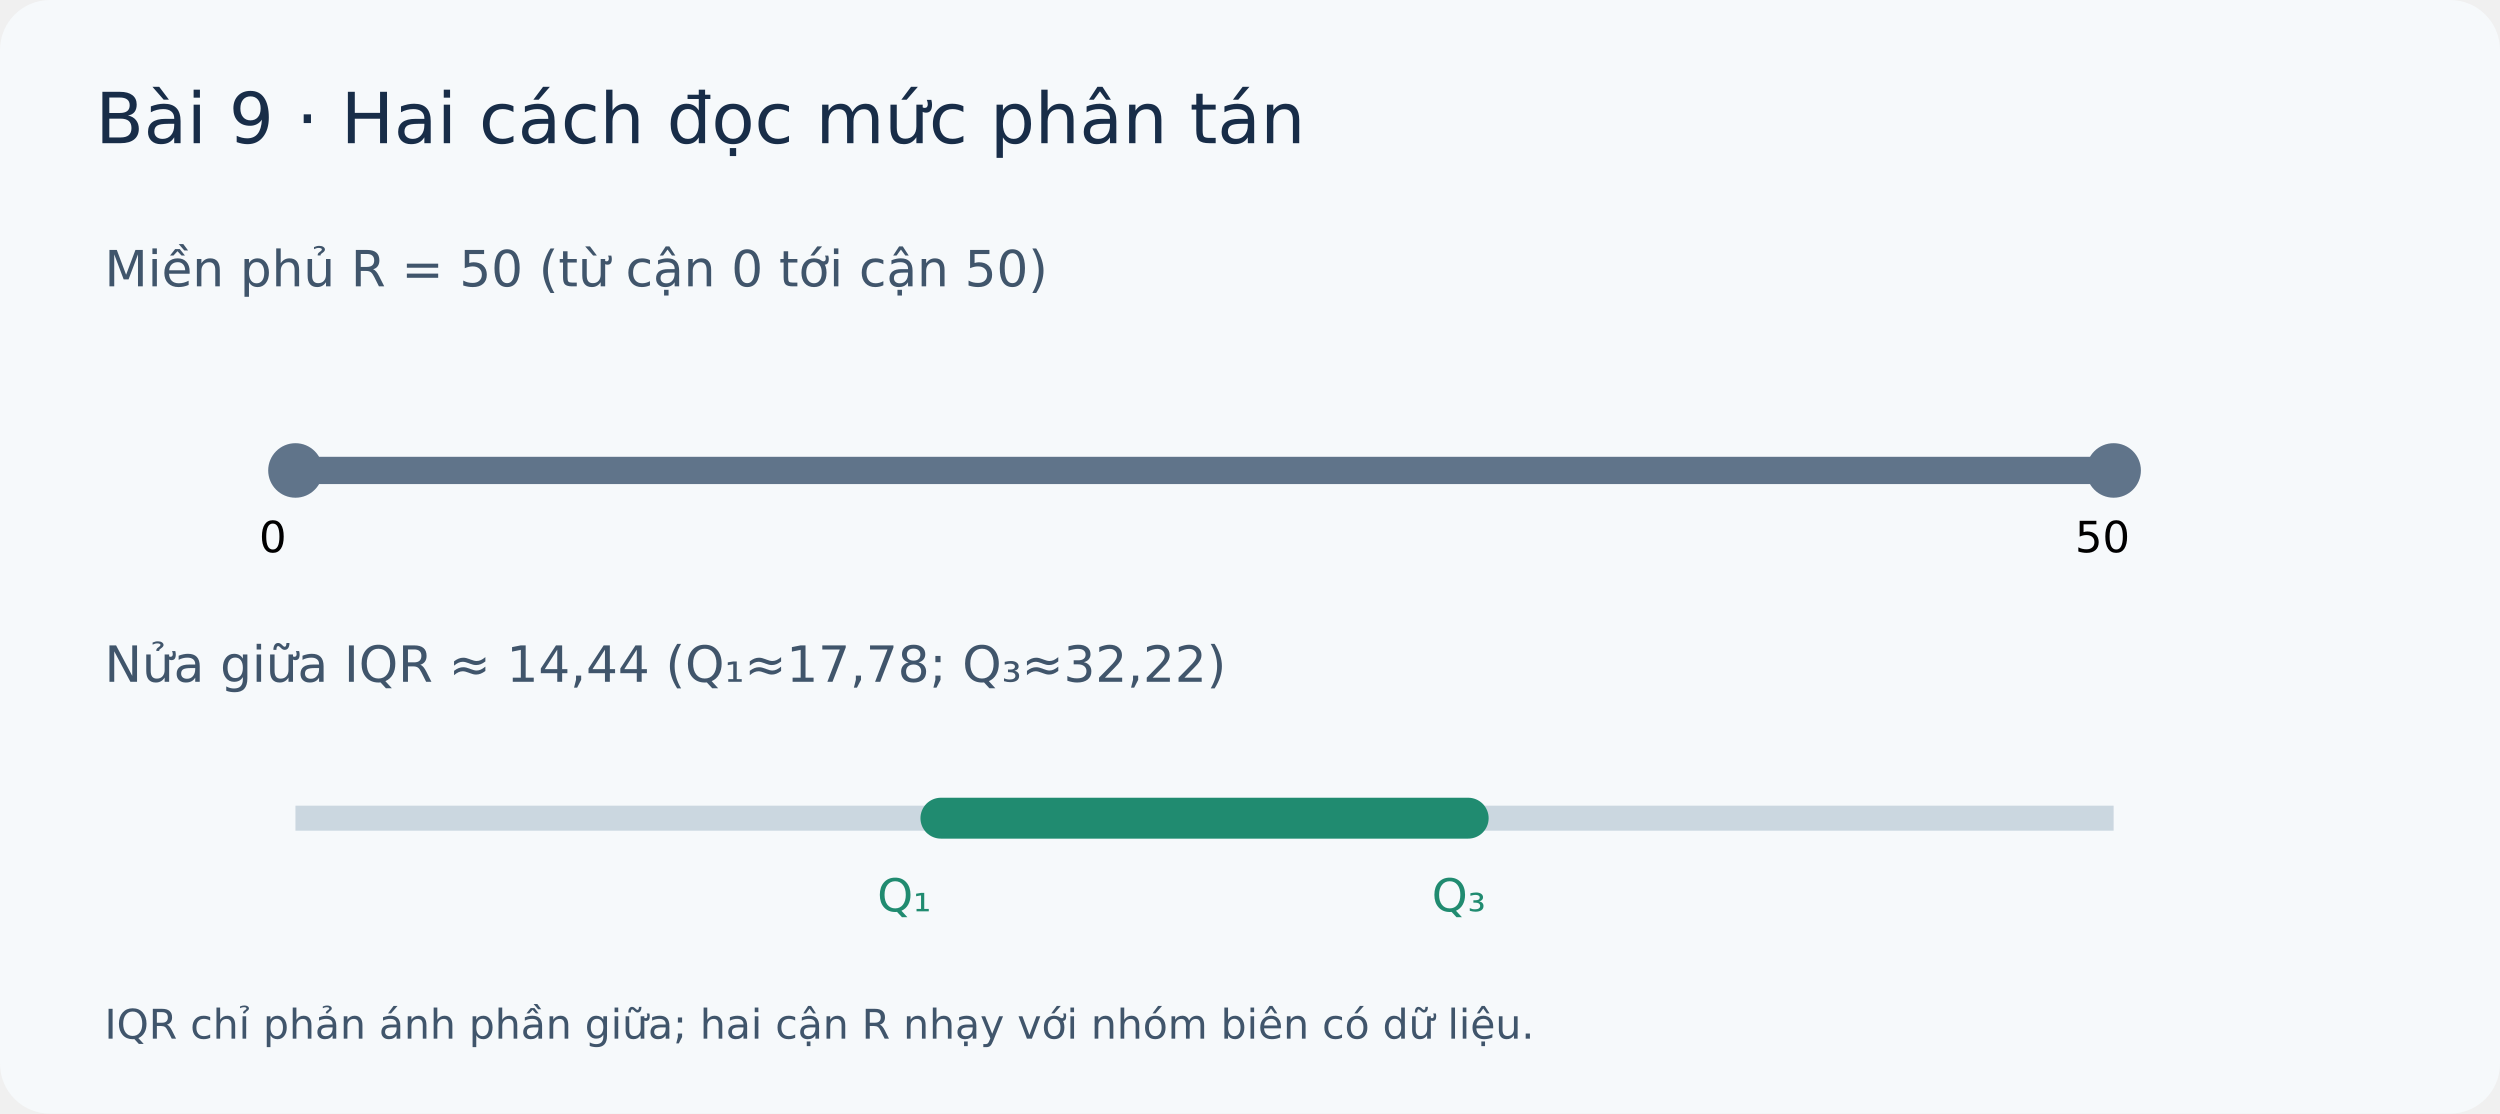
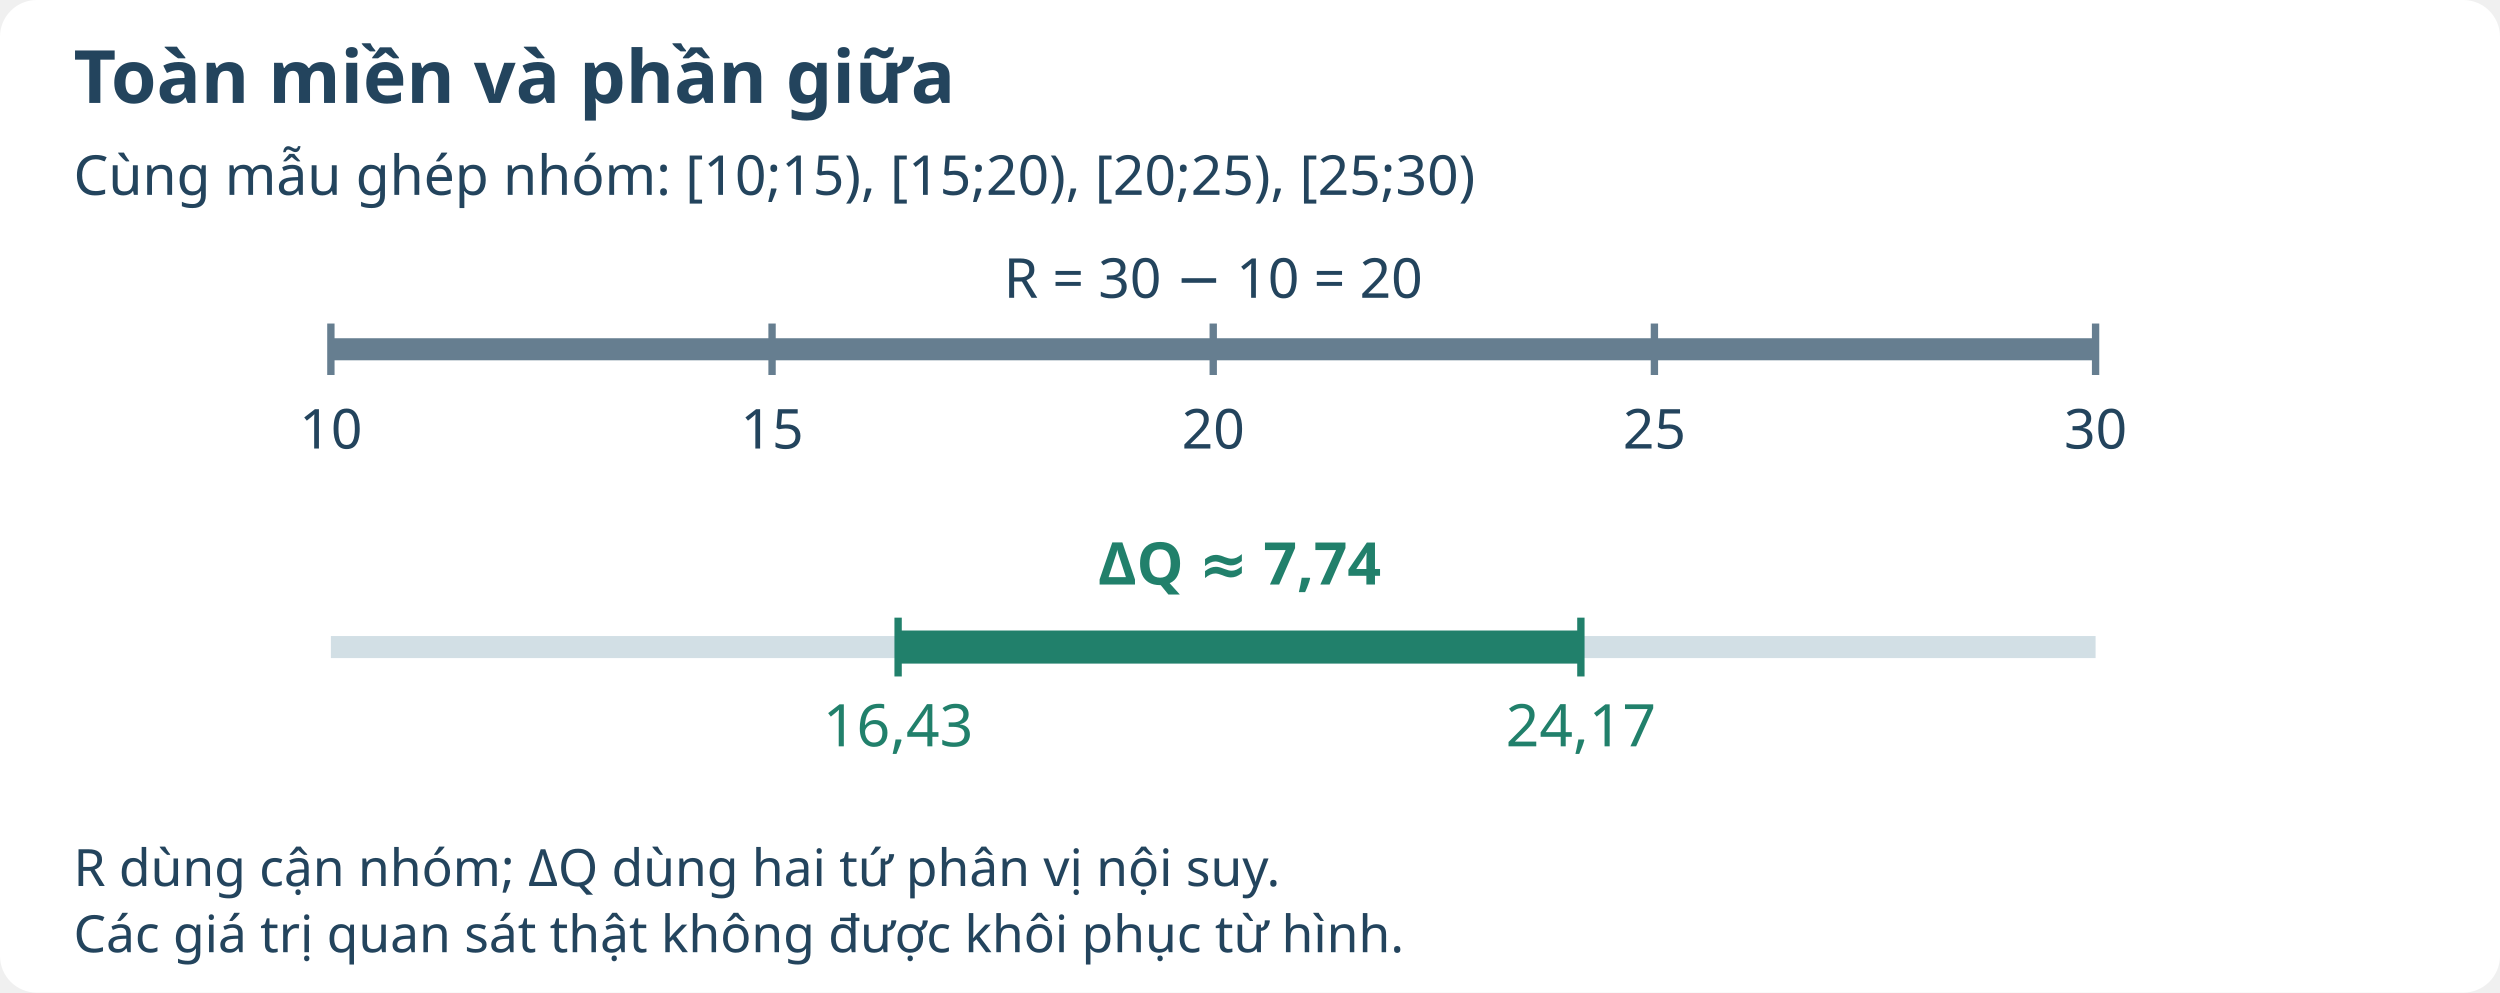
- <svg xmlns="http://www.w3.org/2000/svg" width="1100" height="490" viewBox="0 0 1100 490" role="img" aria-labelledby="t d">
-   <rect width="1100" height="490" rx="22" fill="#f6f9fb" />
-   <text x="42" y="63" fill="#182d48" font-size="31" font-family="DejaVu Sans">Bài 9 · Hai cách đọc mức phân tán</text>
-   <text x="46" y="126" fill="#40556b" font-size="22" font-family="DejaVu Sans">Miền phủ R = 50 (từ cận 0 tới cận 50)</text>
-   <line x1="130" y1="207" x2="930" y2="207" stroke="#60748a" stroke-width="12" stroke-linecap="round" />
-   <circle cx="130" cy="207" r="12" fill="#60748a" />
-   <circle cx="930" cy="207" r="12" fill="#60748a" />
-   <text x="114" y="243" font-size="19" font-family="DejaVu Sans">0</text>
-   <text x="913" y="243" font-size="19" font-family="DejaVu Sans">50</text>
-   <text x="46" y="300" fill="#40556b" font-size="22" font-family="DejaVu Sans">Nửa giữa IQR ≈ 14,44 (Q₁≈17,78; Q₃≈32,22)</text>
-   <line x1="130" y1="360" x2="930" y2="360" stroke="#cbd7e0" stroke-width="11" />
-   <line x1="414" y1="360" x2="646" y2="360" stroke="#208b70" stroke-width="18" stroke-linecap="round" />
-   <text x="386" y="401" font-size="20" fill="#208b70" font-family="DejaVu Sans">Q₁</text>
-   <text x="630" y="401" font-size="20" fill="#208b70" font-family="DejaVu Sans">Q₃</text>
-   <text x="46" y="457" fill="#40556b" font-size="18" font-family="DejaVu Sans">IQR chỉ phản ánh phần giữa; hai cận R nhạy với nhóm biên có dữ liệu.</text>
+ <svg xmlns="http://www.w3.org/2000/svg" viewBox="0 0 680 270" role="img" aria-labelledby="t d">
+   <rect width="680" height="270" rx="10" fill="white" />
+   <g font-family="sans-serif" fill="#23445d">
+     <text x="20" y="28" font-size="20" font-weight="bold">Toàn miền và phần giữa</text>
+     <text x="20" y="53" font-size="15">Cùng mẫu ghép nhóm: [10;15), [15;20), [20;25), [25;30)</text>
+     <path d="M90 95H570" stroke="#667e90" stroke-width="6" />
+     <g stroke="#667e90" stroke-width="2">
+       <path d="M90 88v14" />
+       <path d="M210 88v14" />
+       <path d="M330 88v14" />
+       <path d="M450 88v14" />
+       <path d="M570 88v14" />
+     </g>
+     <g font-size="15">
+       <text x="90" y="122" text-anchor="middle">10</text>
+       <text x="210" y="122" text-anchor="middle">15</text>
+       <text x="330" y="122" text-anchor="middle">20</text>
+       <text x="450" y="122" text-anchor="middle">25</text>
+       <text x="570" y="122" text-anchor="middle">30</text>
+       <text x="330" y="81" text-anchor="middle">R = 30 − 10 = 20</text>
+     </g>
+     <path d="M90 176H570" stroke="#d2dfe5" stroke-width="6" />
+     <path d="M244.286 176H430" stroke="#21806b" stroke-width="9" />
+     <g stroke="#21806b" stroke-width="2">
+       <path d="M244.286 168v16 M430 168v16" />
+     </g>
+     <g font-size="16" fill="#21806b">
+       <text x="244.286" y="203" text-anchor="middle">16,43</text>
+       <text x="430" y="203" text-anchor="middle">24,17</text>
+       <text x="337.143" y="159" text-anchor="middle" font-weight="bold">ΔQ ≈ 7,74</text>
+     </g>
+     <text x="20" y="241" font-size="14">R dùng cận nhóm; ΔQ dùng hai tứ phân vị nội suy.</text>
+     <text x="20" y="259" font-size="14">Các giá trị quan sát thật không được khôi phục từ hình.</text>
+   </g>
</svg>
